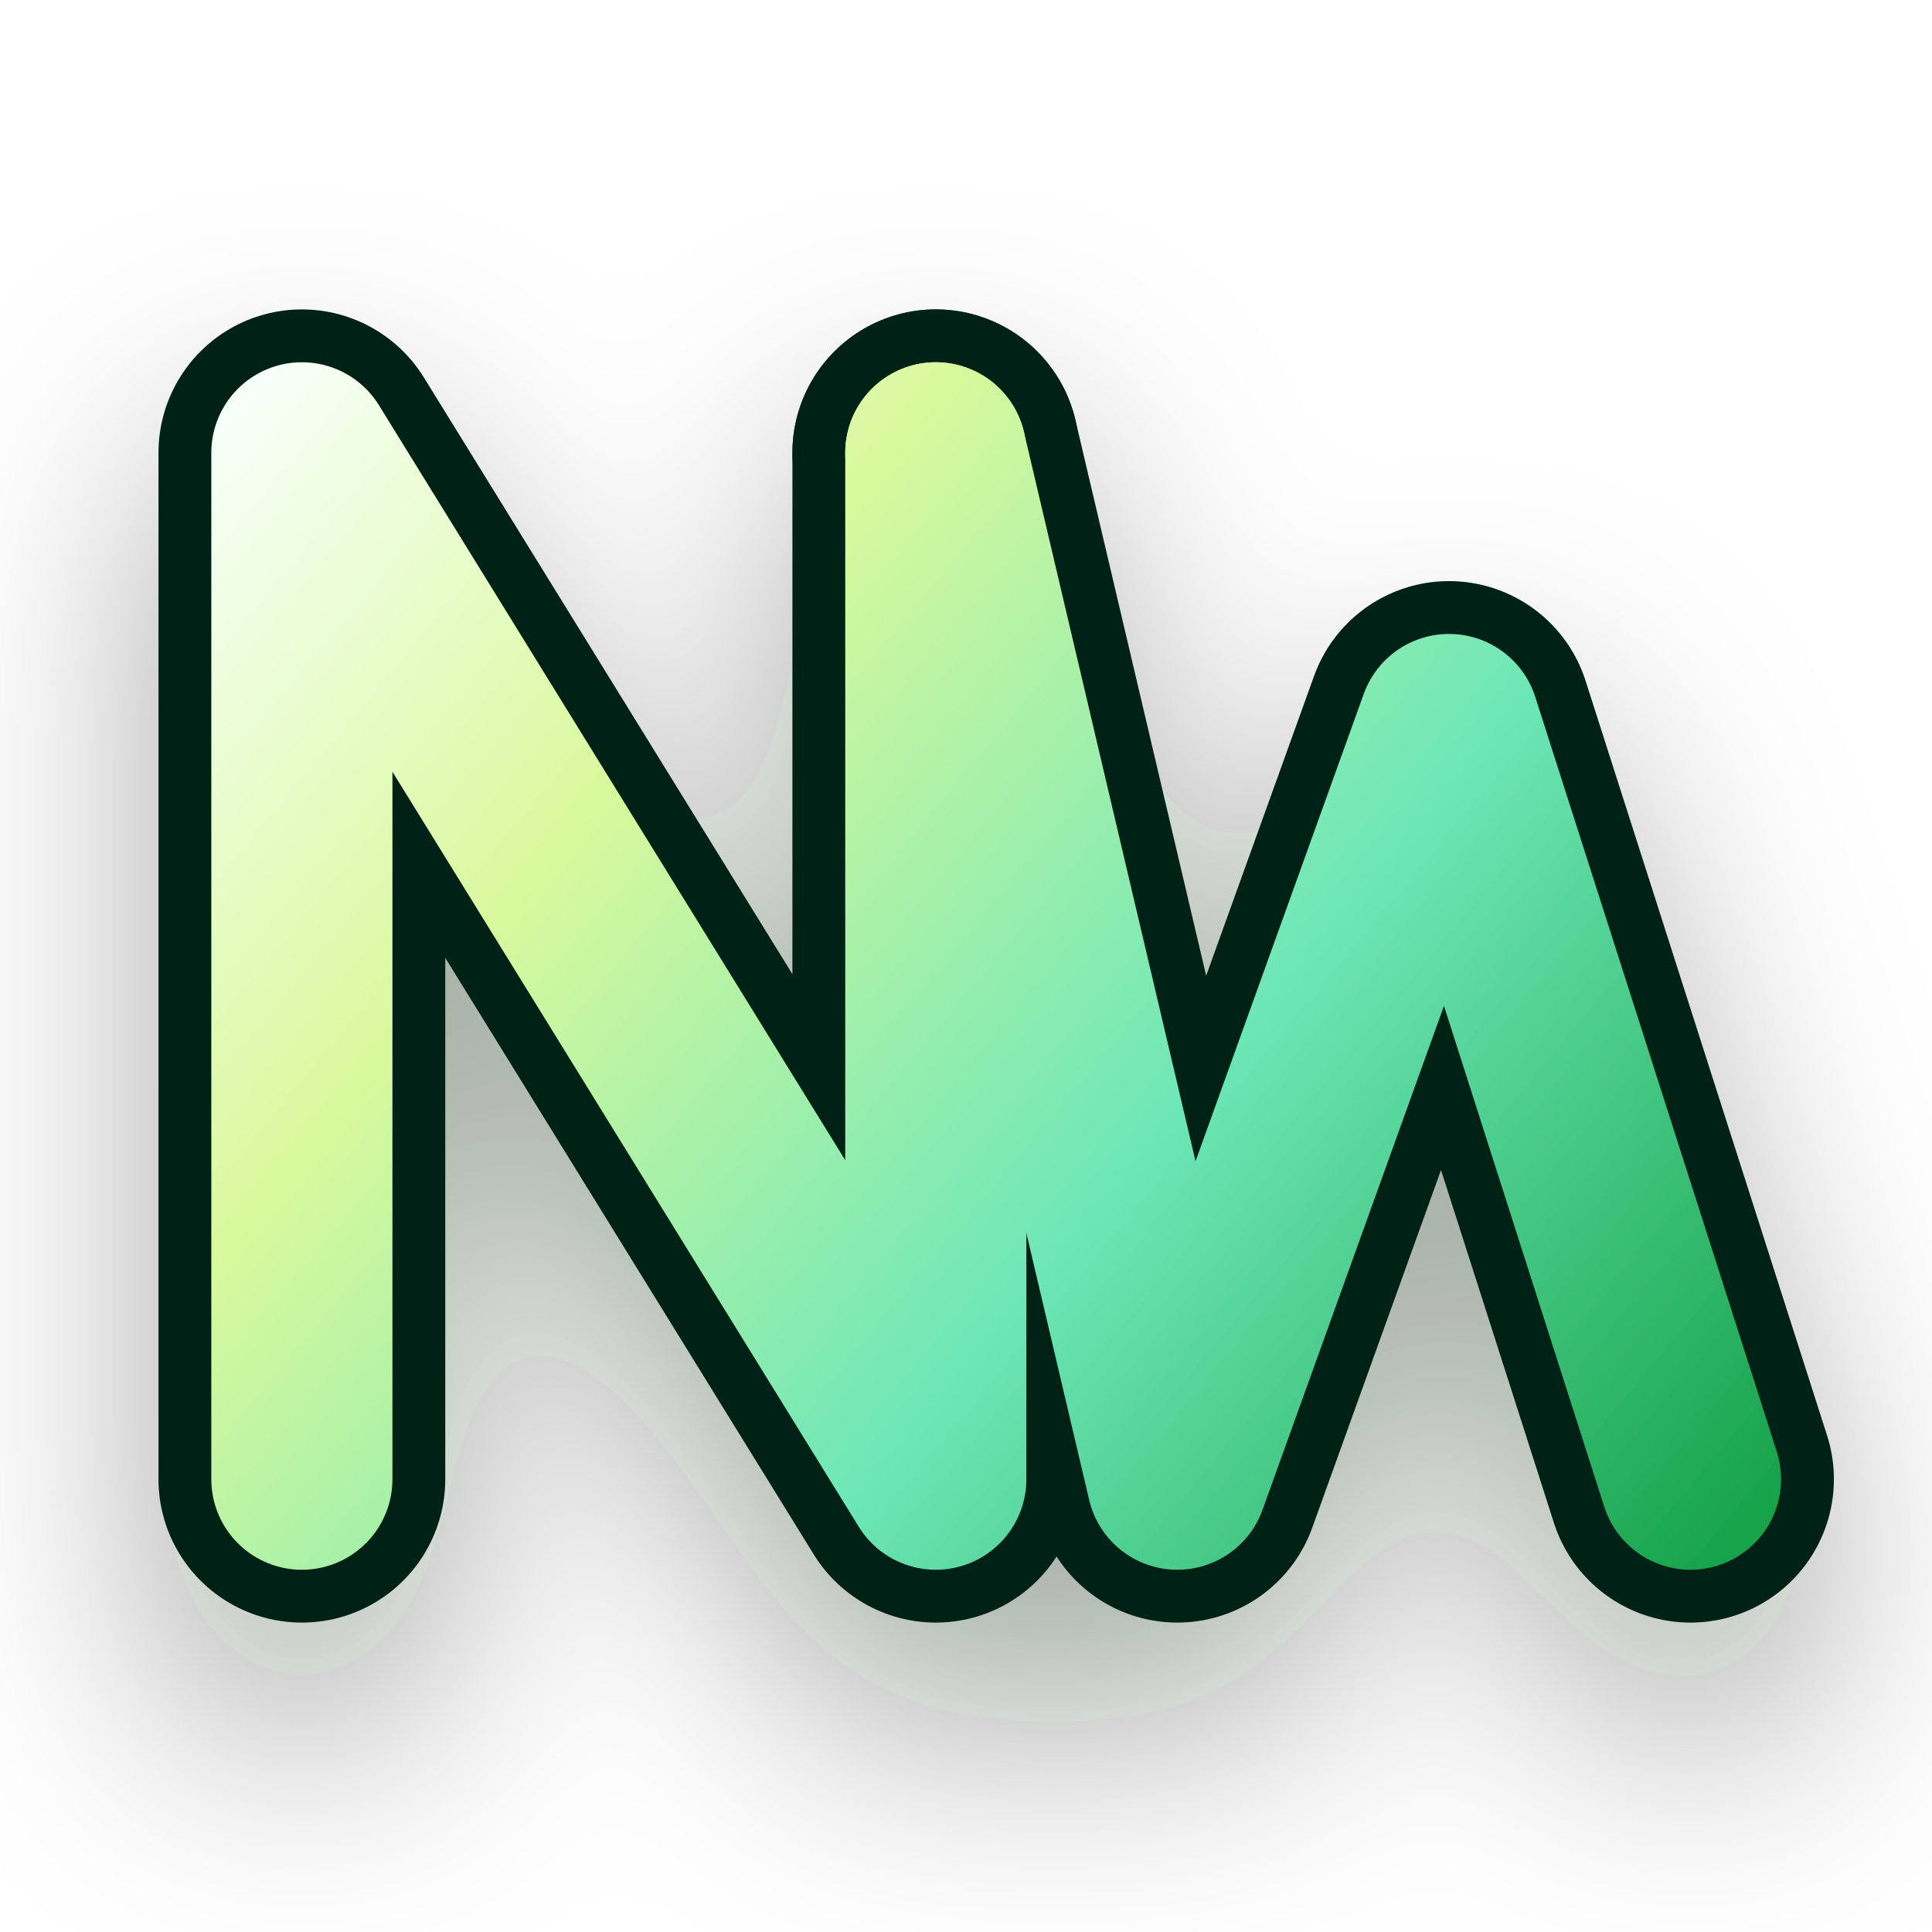
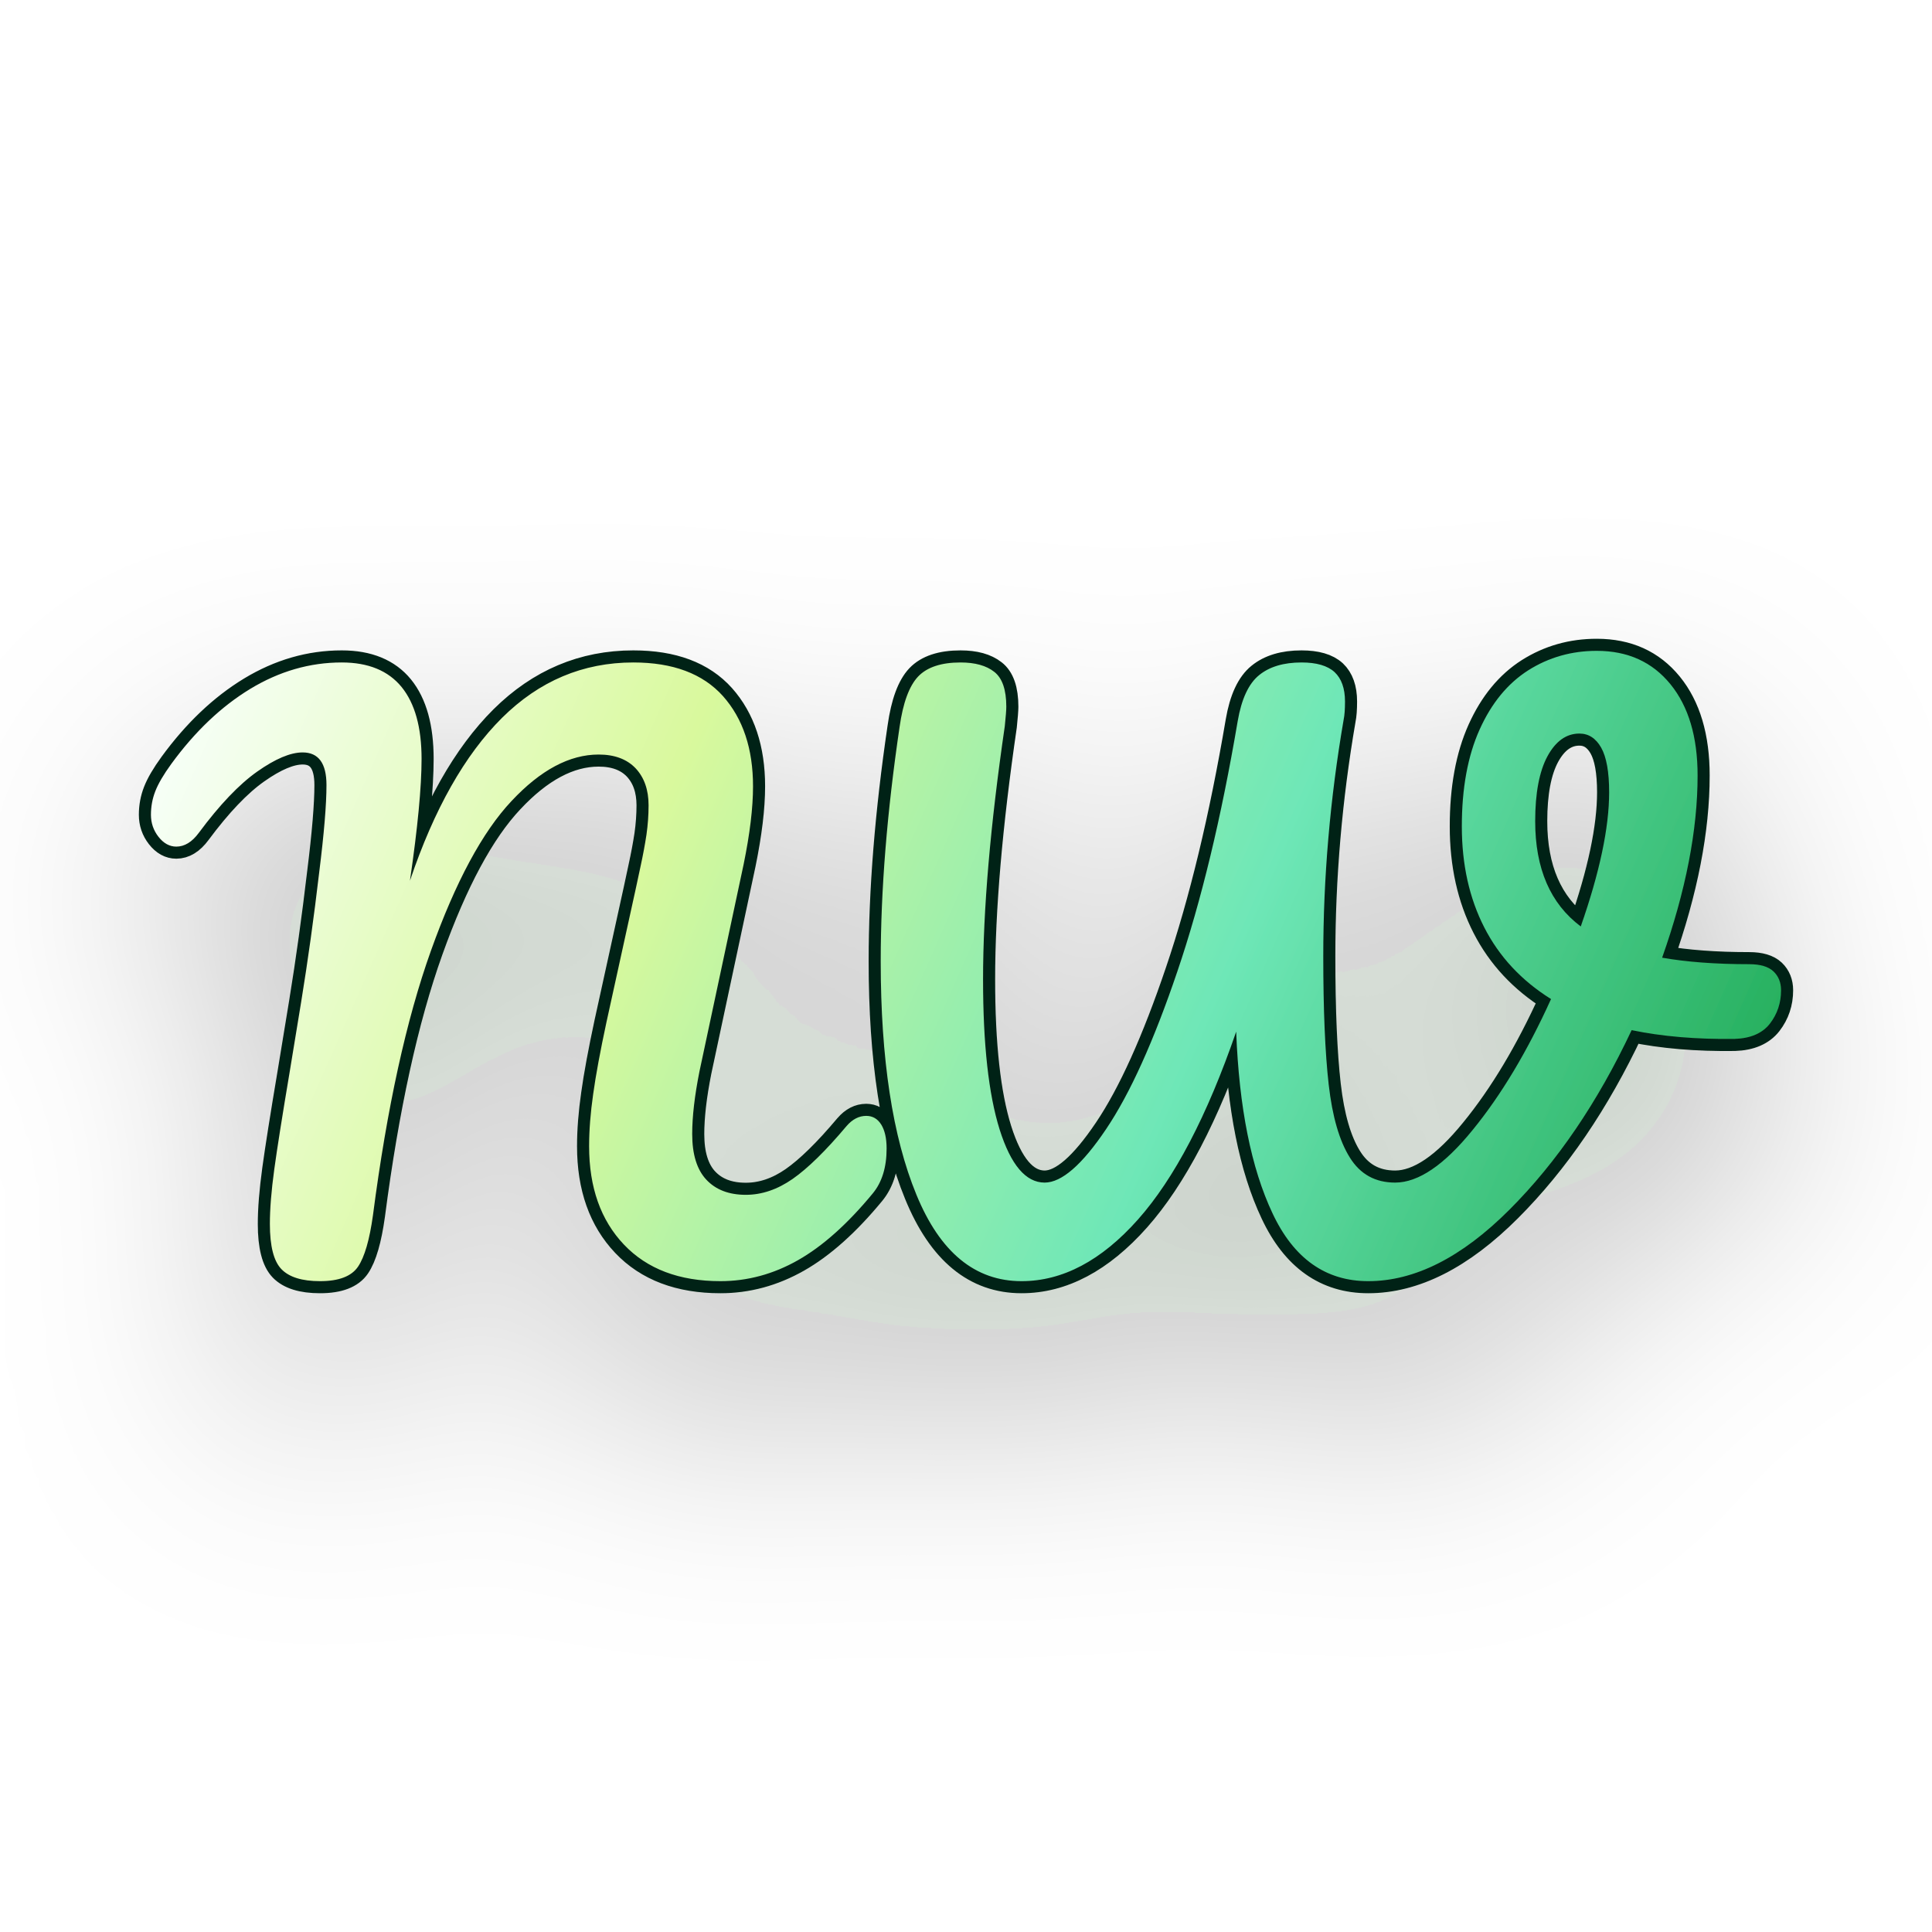
<svg xmlns="http://www.w3.org/2000/svg" width="128" height="128" viewBox="0 0 128 128" fill="none">
  <defs>
-     <linearGradient id="letterGradient" x1="18" y1="24" x2="114" y2="104" gradientUnits="userSpaceOnUse">
+     <linearGradient id="letterGradient" x1="14" y1="42" x2="118" y2="88" gradientUnits="userSpaceOnUse">
      <stop offset="0" stop-color="#F7FFF9" />
      <stop offset="0.28" stop-color="#D9F99D" />
      <stop offset="0.62" stop-color="#6EE7B7" />
      <stop offset="1" stop-color="#16A34A" />
    </linearGradient>
    <filter id="letterGlow" x="-18" y="-18" width="164" height="164" filterUnits="userSpaceOnUse" color-interpolation-filters="sRGB">
      <feDropShadow dx="0" dy="0" stdDeviation="4" flood-color="#86EFAC" flood-opacity="0.95" />
-       <feDropShadow dx="0" dy="0" stdDeviation="10" flood-color="#22C55E" flood-opacity="0.48" />
-       <feDropShadow dx="0" dy="8" stdDeviation="8" flood-color="#02130D" flood-opacity="0.34" />
+       <feDropShadow dx="0" dy="0" stdDeviation="10" flood-color="#22C55E" flood-opacity="0.5" />
+       <feDropShadow dx="0" dy="8" stdDeviation="8" flood-color="#02130D" flood-opacity="0.32" />
    </filter>
  </defs>
  <g filter="url(#letterGlow)">
-     <path d="M20 98V30L62 98V30" stroke="#052116" stroke-width="19" stroke-linecap="round" stroke-linejoin="round" />
-     <path d="M62 30L78 98L96 48L112 98" stroke="#052116" stroke-width="19" stroke-linecap="round" stroke-linejoin="round" />
-     <path d="M20 98V30L62 98V30" stroke="url(#letterGradient)" stroke-width="12" stroke-linecap="round" stroke-linejoin="round" />
-     <path d="M62 30L78 98L96 48L112 98" stroke="url(#letterGradient)" stroke-width="12" stroke-linecap="round" stroke-linejoin="round" />
+     <path d="M21.2 84.88Q19.42 84.88 18.65 84.09Q17.88 83.3 17.88 81.09Q17.88 79.6 18.17 77.48Q18.46 75.37 19.18 71.09Q19.28 70.51 19.95 66.4Q20.62 62.29 21.15 57.78Q21.63 53.93 21.63 52.01Q21.63 49.85 20.05 49.85Q18.84 49.85 17.04 51.12Q15.24 52.39 13.17 55.18Q12.5 56.09 11.68 56.09Q11.01 56.09 10.5 55.44Q10 54.8 10 53.98Q10 53.16 10.29 52.42Q10.58 51.67 11.35 50.61Q13.7 47.39 16.58 45.64Q19.47 43.89 22.64 43.89Q25.28 43.89 26.61 45.52Q27.93 47.15 27.93 50.28Q27.93 53.07 27.16 58.35Q29.56 51.24 33.26 47.56Q36.96 43.89 41.96 43.89Q45.9 43.89 47.9 46.12Q49.89 48.36 49.89 52.1Q49.89 54.22 49.27 57.25L46.34 70.99Q45.86 73.4 45.86 75.13Q45.86 77.15 46.79 78.15Q47.73 79.16 49.41 79.16Q51 79.16 52.51 78.11Q54.03 77.05 56.09 74.6Q56.67 73.93 57.39 73.93Q58.02 73.93 58.38 74.5Q58.74 75.08 58.74 76.09Q58.74 77.96 57.82 79.07Q55.32 82.1 52.87 83.49Q50.42 84.88 47.73 84.88Q43.64 84.88 41.34 82.46Q39.03 80.03 39.03 75.94Q39.03 74.36 39.3 72.48Q39.56 70.61 40.18 67.72L42.11 58.93Q42.2 58.5 42.44 57.39Q42.68 56.29 42.83 55.3Q42.97 54.32 42.97 53.35Q42.97 51.82 42.11 50.9Q41.24 49.99 39.66 49.99Q36.77 49.99 33.89 53.07Q31 56.14 28.55 62.99Q26.1 69.84 24.71 80.51Q24.37 82.96 23.72 83.92Q23.07 84.88 21.2 84.88ZM115.89 63.88Q116.99 63.88 117.5 64.36Q118 64.84 118 65.61Q118 66.86 117.26 67.82Q116.51 68.78 114.92 68.83Q111.13 68.88 108.1 68.25Q104.73 75.42 100 80.15Q95.27 84.88 90.65 84.88Q86.42 84.88 84.31 80.39Q82.19 75.9 81.9 68.35Q79.02 76.71 75.39 80.8Q71.76 84.88 67.68 84.88Q63.06 84.88 60.71 79.14Q58.35 73.4 58.35 63.69Q58.35 56.62 59.6 48.16Q59.94 45.76 60.83 44.82Q61.72 43.89 63.64 43.89Q65.08 43.89 65.87 44.51Q66.67 45.13 66.67 46.82Q66.67 47.15 66.57 48.11Q65.13 57.97 65.13 64.89Q65.13 71.33 66.23 74.84Q67.34 78.35 69.21 78.35Q70.9 78.35 73.28 74.81Q75.66 71.28 78.01 64.34Q80.37 57.39 82 47.78Q82.38 45.57 83.42 44.73Q84.45 43.89 86.23 43.89Q87.72 43.89 88.42 44.53Q89.11 45.18 89.11 46.48Q89.11 47.25 89.02 47.68Q87.67 55.52 87.67 63.35Q87.67 68.69 88.03 71.86Q88.39 75.03 89.43 76.69Q90.46 78.35 92.43 78.35Q94.74 78.35 97.57 74.86Q100.41 71.38 102.76 66.19Q99.83 64.36 98.34 61.45Q96.85 58.54 96.85 54.75Q96.85 50.95 98.03 48.33Q99.21 45.71 101.25 44.41Q103.29 43.12 105.79 43.12Q108.87 43.12 110.67 45.33Q112.47 47.54 112.47 51.38Q112.47 56.81 110.12 63.45Q112.57 63.88 115.89 63.88ZM101.71 54.41Q101.71 59.12 104.73 61.38Q106.61 56 106.61 52.49Q106.61 50.47 106.08 49.53Q105.55 48.6 104.64 48.6Q103.34 48.6 102.52 50.11Q101.71 51.62 101.71 54.41Z" fill="url(#letterGradient)" stroke="#052116" stroke-width="1.6" stroke-linejoin="round" paint-order="stroke fill" />
  </g>
</svg>
